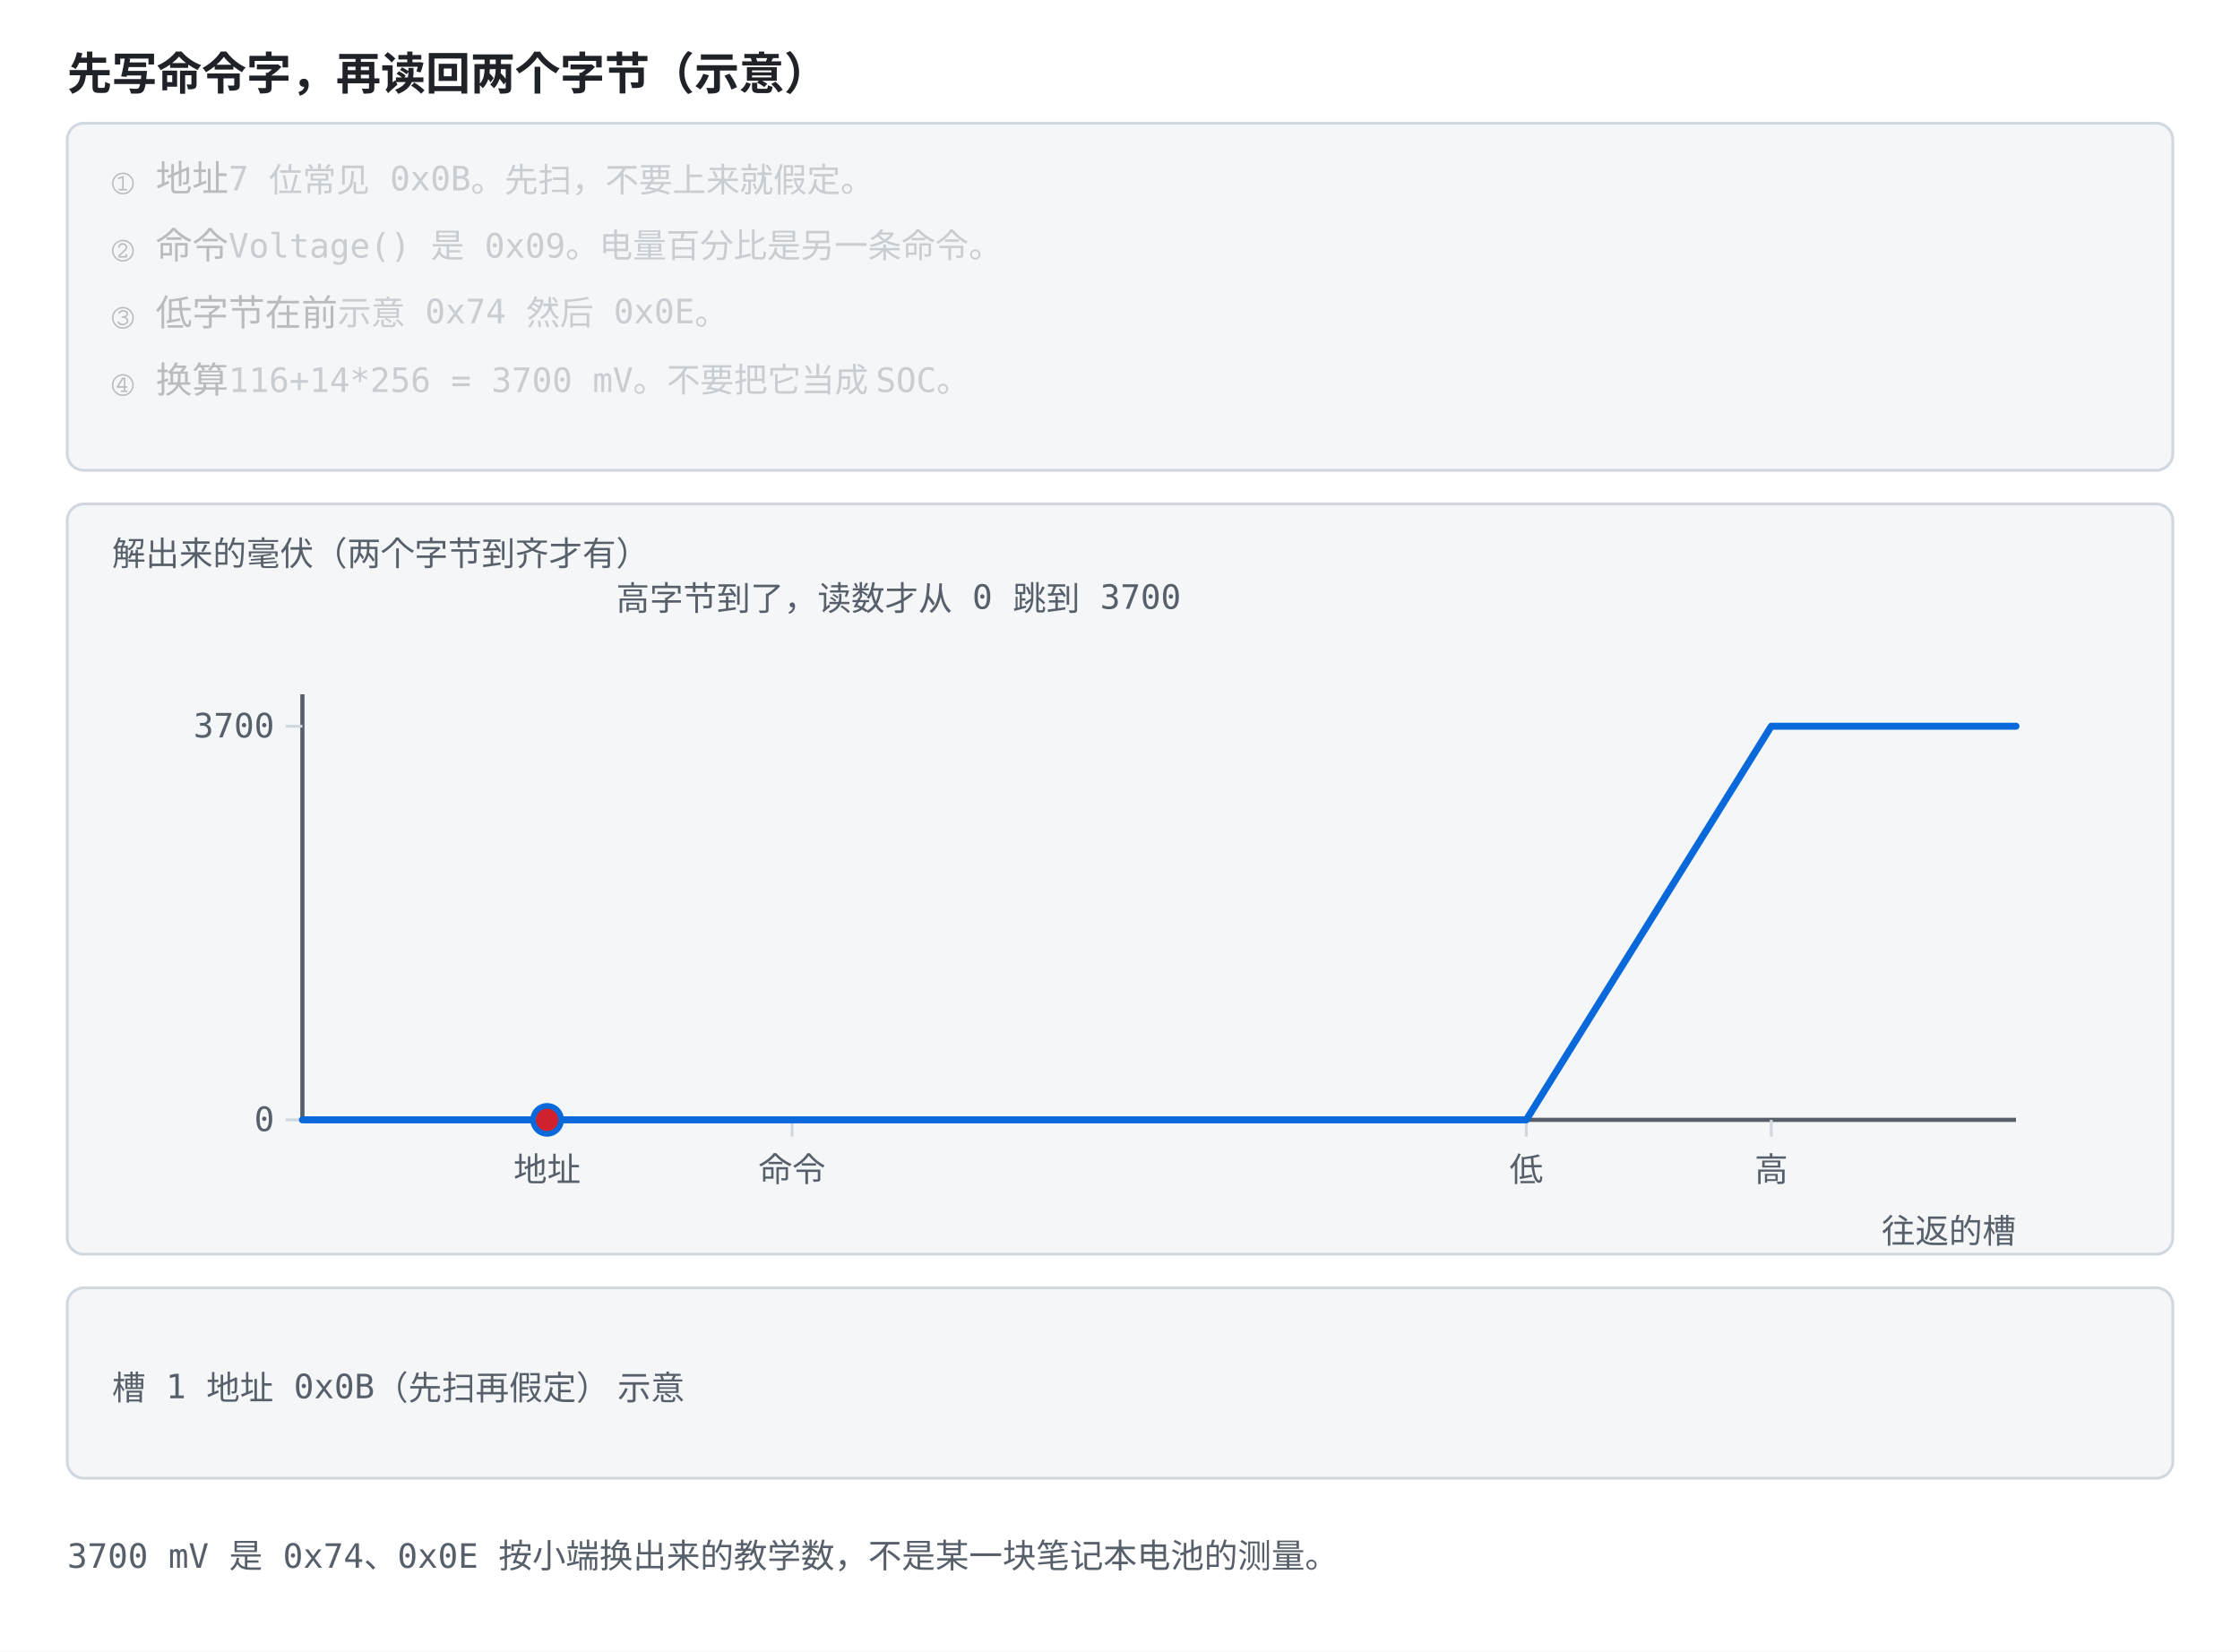
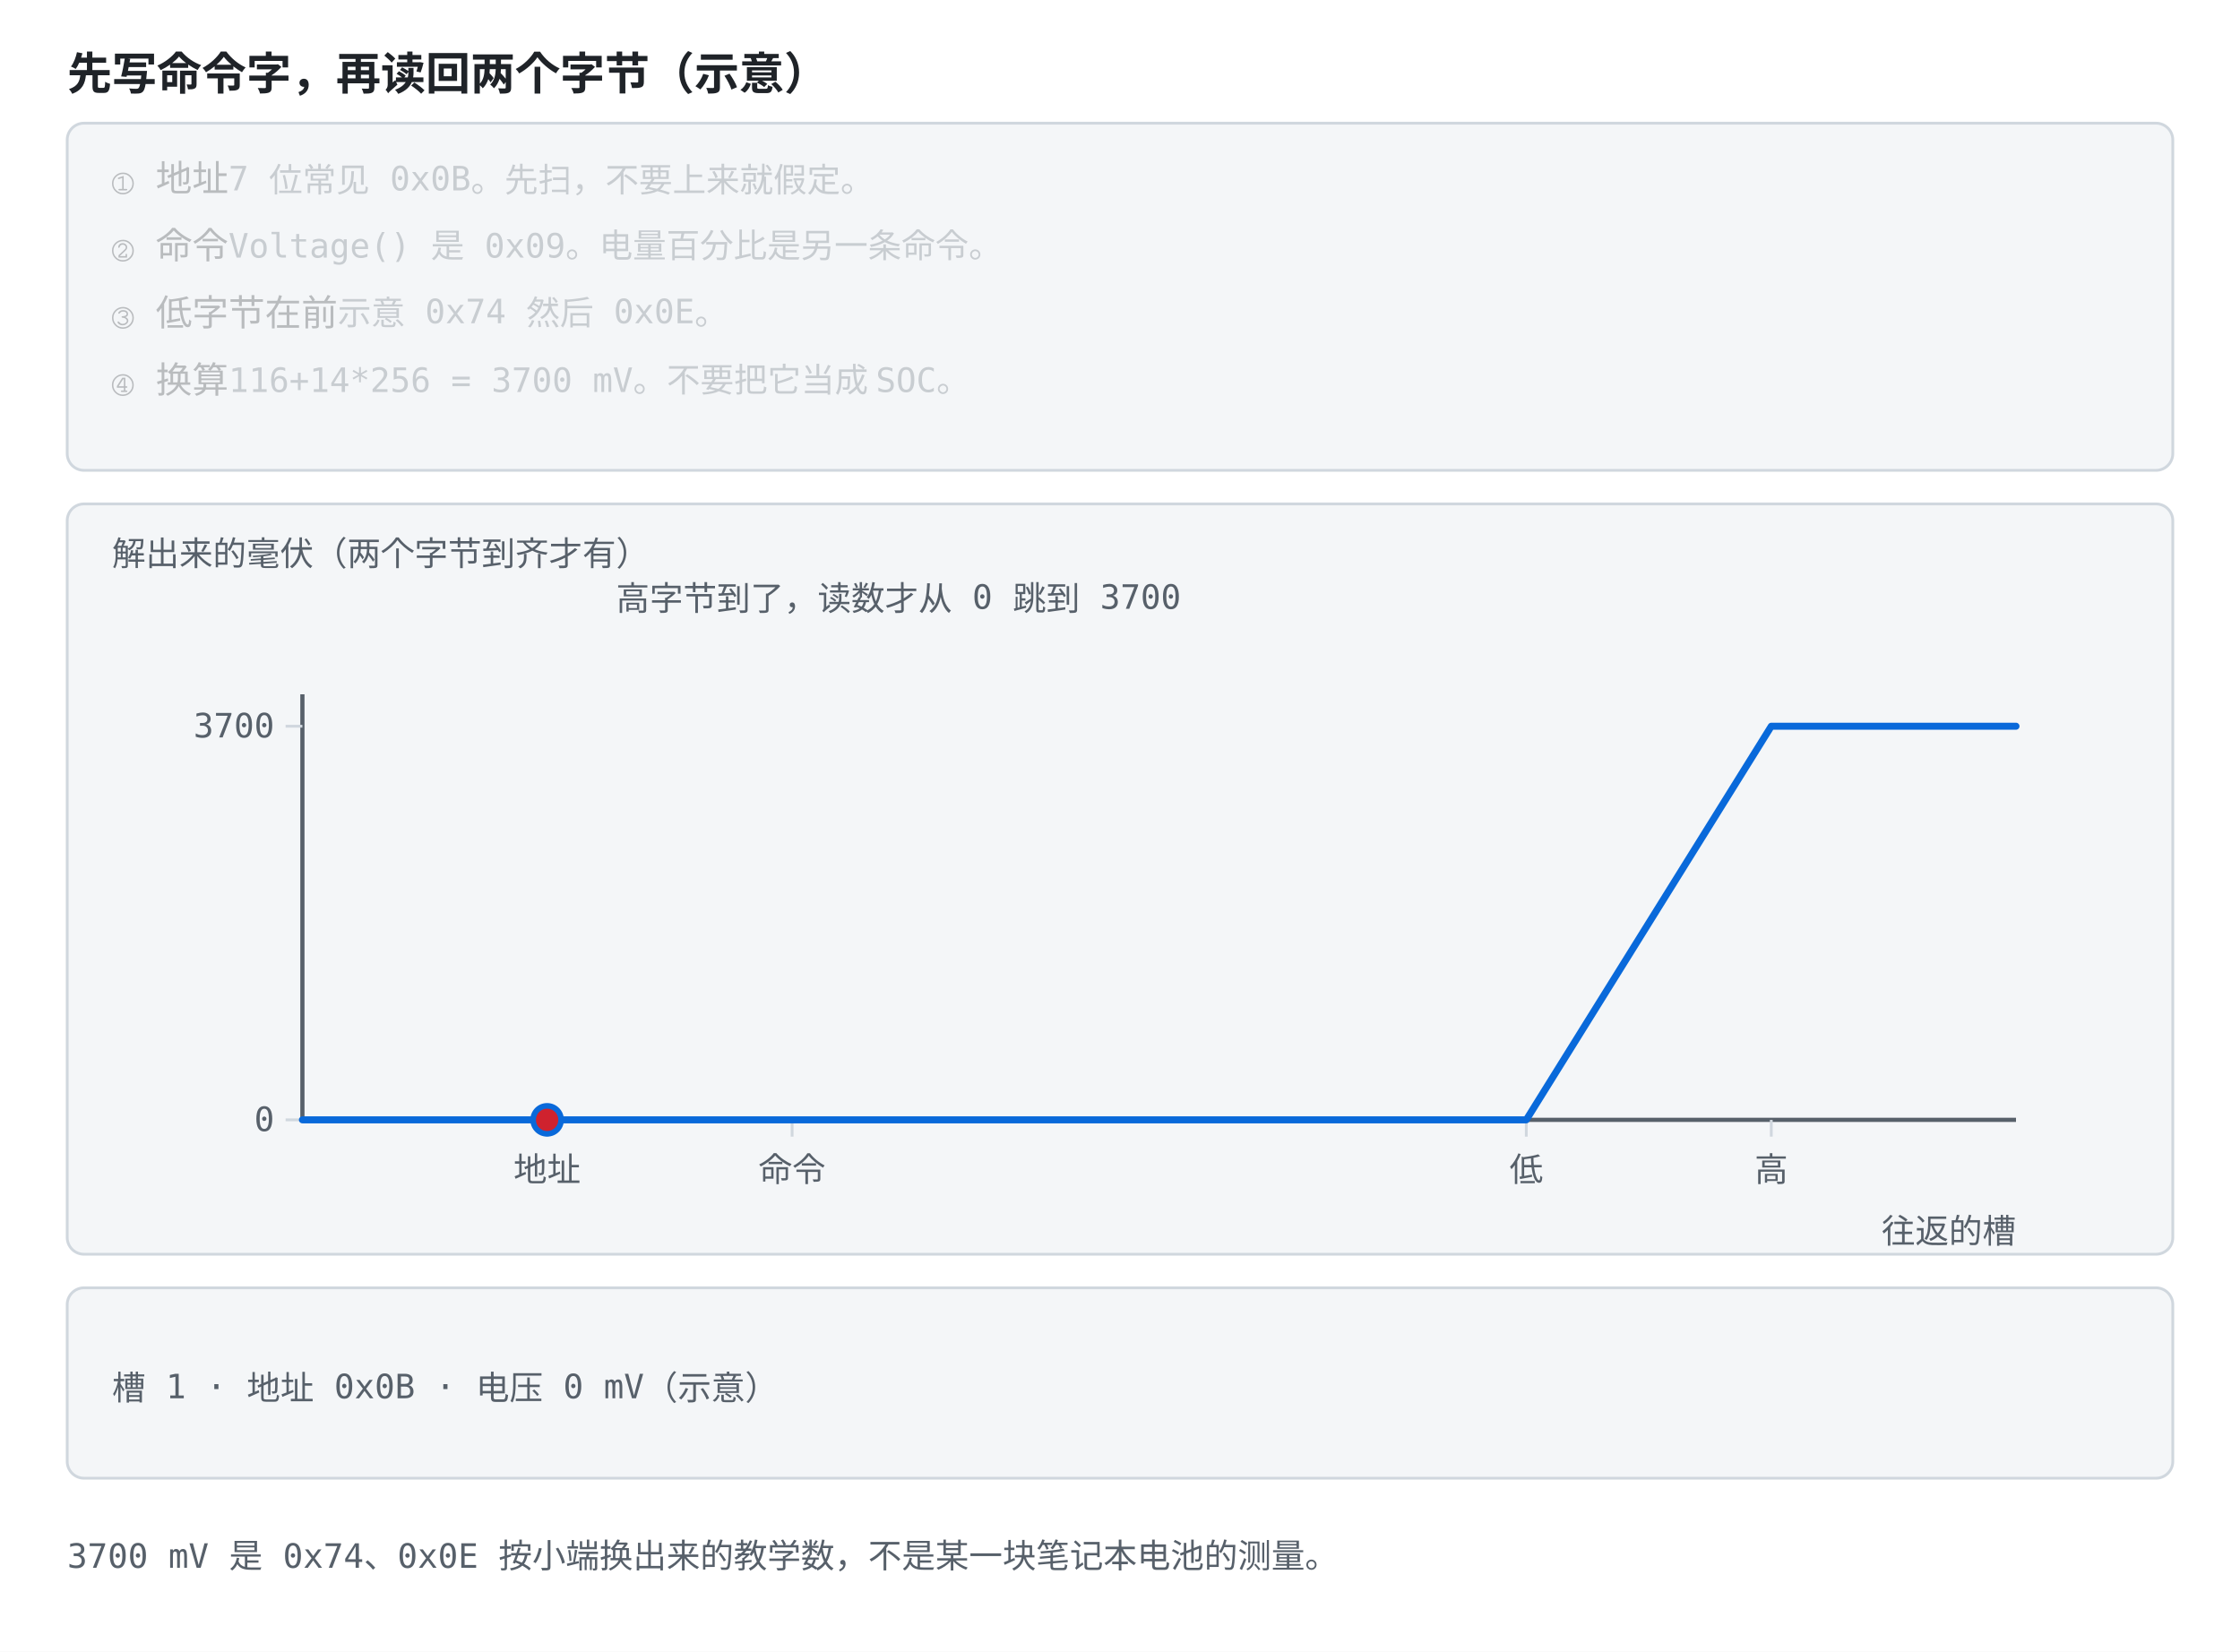
<svg xmlns="http://www.w3.org/2000/svg" viewBox="0 0 800 590" role="img" font-family="ui-monospace, Consolas, monospace">
  <style>
    .bg { fill: #ffffff; }
    .panel { fill: #f4f6f8; stroke: #d0d7de; }
    .axis { stroke: #57606a; stroke-width: 1.5; fill: none; }
    .grid { stroke: #d0d7de; stroke-width: 1; fill: none; }
    .txt { fill: #1f2328; font-size: 13px; }
    .small { fill: #57606a; font-size: 12px; }
    .title { fill: #1f2328; font-size: 16px; font-weight: bold; }
    .hi { fill: #0969da; }
    .warn { fill: #cf222e; }
    .ok { fill: #1a7f37; }
    .gold { fill: #9a6700; }
    .lineb { stroke: #0969da; stroke-width: 2.5; fill: none; }
    .liner { stroke: #cf222e; stroke-width: 2.5; fill: none; }
    .lineg { stroke: #1a7f37; stroke-width: 2.2; fill: none; stroke-dasharray: 6 4; }
    .liney { stroke: #bf8700; stroke-width: 2.2; fill: none; }
    .linek { stroke: #57606a; stroke-width: 2.2; fill: none; stroke-dasharray: 7 4; }
    .dotb { fill: #0969da; }
    .dotr { fill: #cf222e; }
    .dotg { fill: #1a7f37; }
    .doty { fill: #bf8700; }
    .boxb { fill: #ddf4ff; stroke: #0969da; }
+     .boxy { fill: #fff8c5; stroke: #d4a72c; }
+     .boxr { fill: #ffebe9; stroke: #ff8182; }
    @media (prefers-color-scheme: dark) {
      .bg { fill: #0d1117; }
      .panel { fill: #161b22; stroke: #30363d; }
      .axis { stroke: #8b949e; }
      .grid { stroke: #30363d; }
      .txt { fill: #e6edf3; }
      .small { fill: #8b949e; }
      .title { fill: #e6edf3; }
      .hi { fill: #4493f8; }
      .warn { fill: #ff7b72; }
      .ok { fill: #3fb950; }
      .gold { fill: #d29922; }
      .lineb { stroke: #4493f8; }
      .liner { stroke: #ff7b72; }
      .lineg { stroke: #3fb950; }
      .liney { stroke: #d29922; }
      .linek { stroke: #8b949e; }
      .dotb { fill: #4493f8; }
      .dotr { fill: #ff7b72; }
      .dotg { fill: #3fb950; }
      .doty { fill: #d29922; }
      .boxb { fill: #12233a; stroke: #4493f8; }
+       .boxy { fill: #3d2e00; stroke: #d29922; }
+       .boxr { fill: #3d1418; stroke: #f85149; }
    }
  </style>
  <rect class="bg" width="800" height="590" />
  <text class="title" x="24" y="32">先写命令字，再读回两个字节（示意）</text>
  <rect class="panel" x="24" y="44" width="752" height="124" rx="6" />
  <text class="txt" x="40" y="68" opacity="0.28">① 地址<tspan class="small">　7 位常见 0x0B。先扫，不要上来就假定。</tspan>
    <animate attributeName="opacity" values="1;1;0.28;0.28;0.28;0.28;0.28;0.28" keyTimes="0;0.249;0.25;0.499;0.5;0.749;0.75;1" dur="12s" repeatCount="indefinite" />
  </text>
  <text class="txt" x="40" y="92" opacity="0.28">② 命令<tspan class="small">　Voltage() 是 0x09。电量百分比是另一条命令。</tspan>
    <animate attributeName="opacity" values="0.28;0.28;1;1;0.28;0.28;0.28;0.28" keyTimes="0;0.249;0.25;0.499;0.5;0.749;0.75;1" dur="12s" repeatCount="indefinite" />
  </text>
  <text class="txt" x="40" y="116" opacity="0.28">③ 低字节在前<tspan class="small">　示意 0x74 然后 0x0E。</tspan>
    <animate attributeName="opacity" values="0.28;0.28;0.28;0.28;1;1;0.28;0.28" keyTimes="0;0.249;0.25;0.499;0.5;0.749;0.75;1" dur="12s" repeatCount="indefinite" />
  </text>
  <text class="txt" x="40" y="140" opacity="0.28">④ 换算<tspan class="small">　116+14*256 = 3700 mV。不要把它当成 SOC。</tspan>
    <animate attributeName="opacity" values="0.28;0.28;0.28;0.28;0.28;0.28;1;1" keyTimes="0;0.249;0.25;0.499;0.5;0.749;0.75;1" dur="12s" repeatCount="indefinite" />
  </text>
  <rect class="panel" x="24" y="180" width="752" height="268" rx="6" />
  <text class="small" x="40" y="202">解出来的毫伏（两个字节到齐才有）</text>
  <text class="small" x="220" y="218">高字节到了，读数才从 0 跳到 3700</text>
  <line class="axis" x1="108.0" y1="248.0" x2="108.0" y2="400.0" />
  <line class="axis" x1="108.0" y1="400.0" x2="720.0" y2="400.0" />
  <line class="grid" x1="195.4" y1="400.0" x2="195.4" y2="406.0" />
  <text class="small" x="195.4" y="422.0" text-anchor="middle">地址</text>
  <line class="grid" x1="282.9" y1="400.0" x2="282.9" y2="406.0" />
  <text class="small" x="282.9" y="422.0" text-anchor="middle">命令</text>
  <line class="grid" x1="545.1" y1="400.0" x2="545.1" y2="406.0" />
  <text class="small" x="545.1" y="422.0" text-anchor="middle">低</text>
  <line class="grid" x1="632.6" y1="400.0" x2="632.6" y2="406.0" />
  <text class="small" x="632.6" y="422.0" text-anchor="middle">高</text>
  <line class="grid" x1="102.0" y1="400.0" x2="108.0" y2="400.0" />
  <text class="small" x="98.0" y="404.0" text-anchor="end">0</text>
  <line class="grid" x1="102.0" y1="259.4" x2="108.0" y2="259.4" />
  <text class="small" x="98.0" y="263.4" text-anchor="end">3700</text>
  <text class="small" x="720" y="444" text-anchor="end">往返的槽</text>
  <polyline class="lineb" points="108.0,400.0 195.4,400.0 282.9,400.0 370.3,400.0 457.7,400.0 545.1,400.0 632.6,259.4 720.0,259.4" stroke-linejoin="round" stroke-linecap="round" />
  <circle class="dotb" r="6" cx="195.4" cy="400.0">
    <animate attributeName="cx" values="195.4;282.9;545.1;632.6;632.6" keyTimes="0;0.25;0.5;0.75;1" dur="12s" repeatCount="indefinite" />
    <animate attributeName="cy" values="400.0;400.0;400.0;259.4;259.4" keyTimes="0;0.25;0.5;0.75;1" dur="12s" repeatCount="indefinite" />
  </circle>
  <circle class="dotr" r="4" cx="195.4" cy="400.0">
    <animate attributeName="cx" values="195.4;282.9;545.1;632.6;632.6" keyTimes="0;0.25;0.5;0.75;1" dur="12s" repeatCount="indefinite" begin="-6s" />
    <animate attributeName="cy" values="400.0;400.0;400.0;259.4;259.4" keyTimes="0;0.25;0.5;0.75;1" dur="12s" repeatCount="indefinite" begin="-6s" />
  </circle>
  <rect class="panel" x="24" y="460" width="752" height="68" rx="6" />
-   <text class="small" x="40.0" y="500.0" text-anchor="start" opacity="1">槽 1  地址 0x0B（先扫再假定）  示意<animate attributeName="opacity" values="1;0;0;0;0" keyTimes="0;0.25;0.5;0.75;1" calcMode="discrete" dur="12s" repeatCount="indefinite" />
+   <text class="small" x="40.0" y="500.0" text-anchor="start" opacity="1">槽 1 · 地址 0x0B · 电压 0 mV（示意）<animate attributeName="opacity" values="1;0;0;0;0" keyTimes="0;0.25;0.5;0.75;1" calcMode="discrete" dur="12s" repeatCount="indefinite" />
  </text>
-   <text class="small" x="40.0" y="500.0" text-anchor="start" opacity="0">槽 2  命令 Voltage() = 0x09  示意<animate attributeName="opacity" values="0;1;0;0;0" keyTimes="0;0.25;0.5;0.75;1" calcMode="discrete" dur="12s" repeatCount="indefinite" />
+   <text class="small" x="40.0" y="500.0" text-anchor="start" opacity="0">槽 2 · 命令 0x09 · 电压 0 mV（示意）<animate attributeName="opacity" values="0;1;0;0;0" keyTimes="0;0.25;0.5;0.75;1" calcMode="discrete" dur="12s" repeatCount="indefinite" />
  </text>
-   <text class="small" x="40.0" y="500.0" text-anchor="start" opacity="0">槽 5  低字节 0x74  示意<animate attributeName="opacity" values="0;0;1;0;0" keyTimes="0;0.25;0.5;0.75;1" calcMode="discrete" dur="12s" repeatCount="indefinite" />
+   <text class="small" x="40.0" y="500.0" text-anchor="start" opacity="0">槽 5 · 低字节 0x74 · 电压 0 mV（示意）<animate attributeName="opacity" values="0;0;1;0;0" keyTimes="0;0.25;0.5;0.75;1" calcMode="discrete" dur="12s" repeatCount="indefinite" />
  </text>
-   <text class="small" x="40.0" y="500.0" text-anchor="start" opacity="0">槽 6  高字节 0x0E → 3700 mV，这不是 SOC  示意<animate attributeName="opacity" values="0;0;0;1;0" keyTimes="0;0.25;0.5;0.75;1" calcMode="discrete" dur="12s" repeatCount="indefinite" />
+   <text class="small" x="40.0" y="500.0" text-anchor="start" opacity="0">槽 6 · 高字节 0x0E · 电压 3700 mV · 不是 SOC（示意）<animate attributeName="opacity" values="0;0;0;1;0" keyTimes="0;0.25;0.5;0.75;1" calcMode="discrete" dur="12s" repeatCount="indefinite" />
  </text>
  <text class="small" x="24" y="560">3700 mV 是 0x74、0x0E 按小端换出来的教学数，不是某一块笔记本电池的测量。</text>
</svg>
